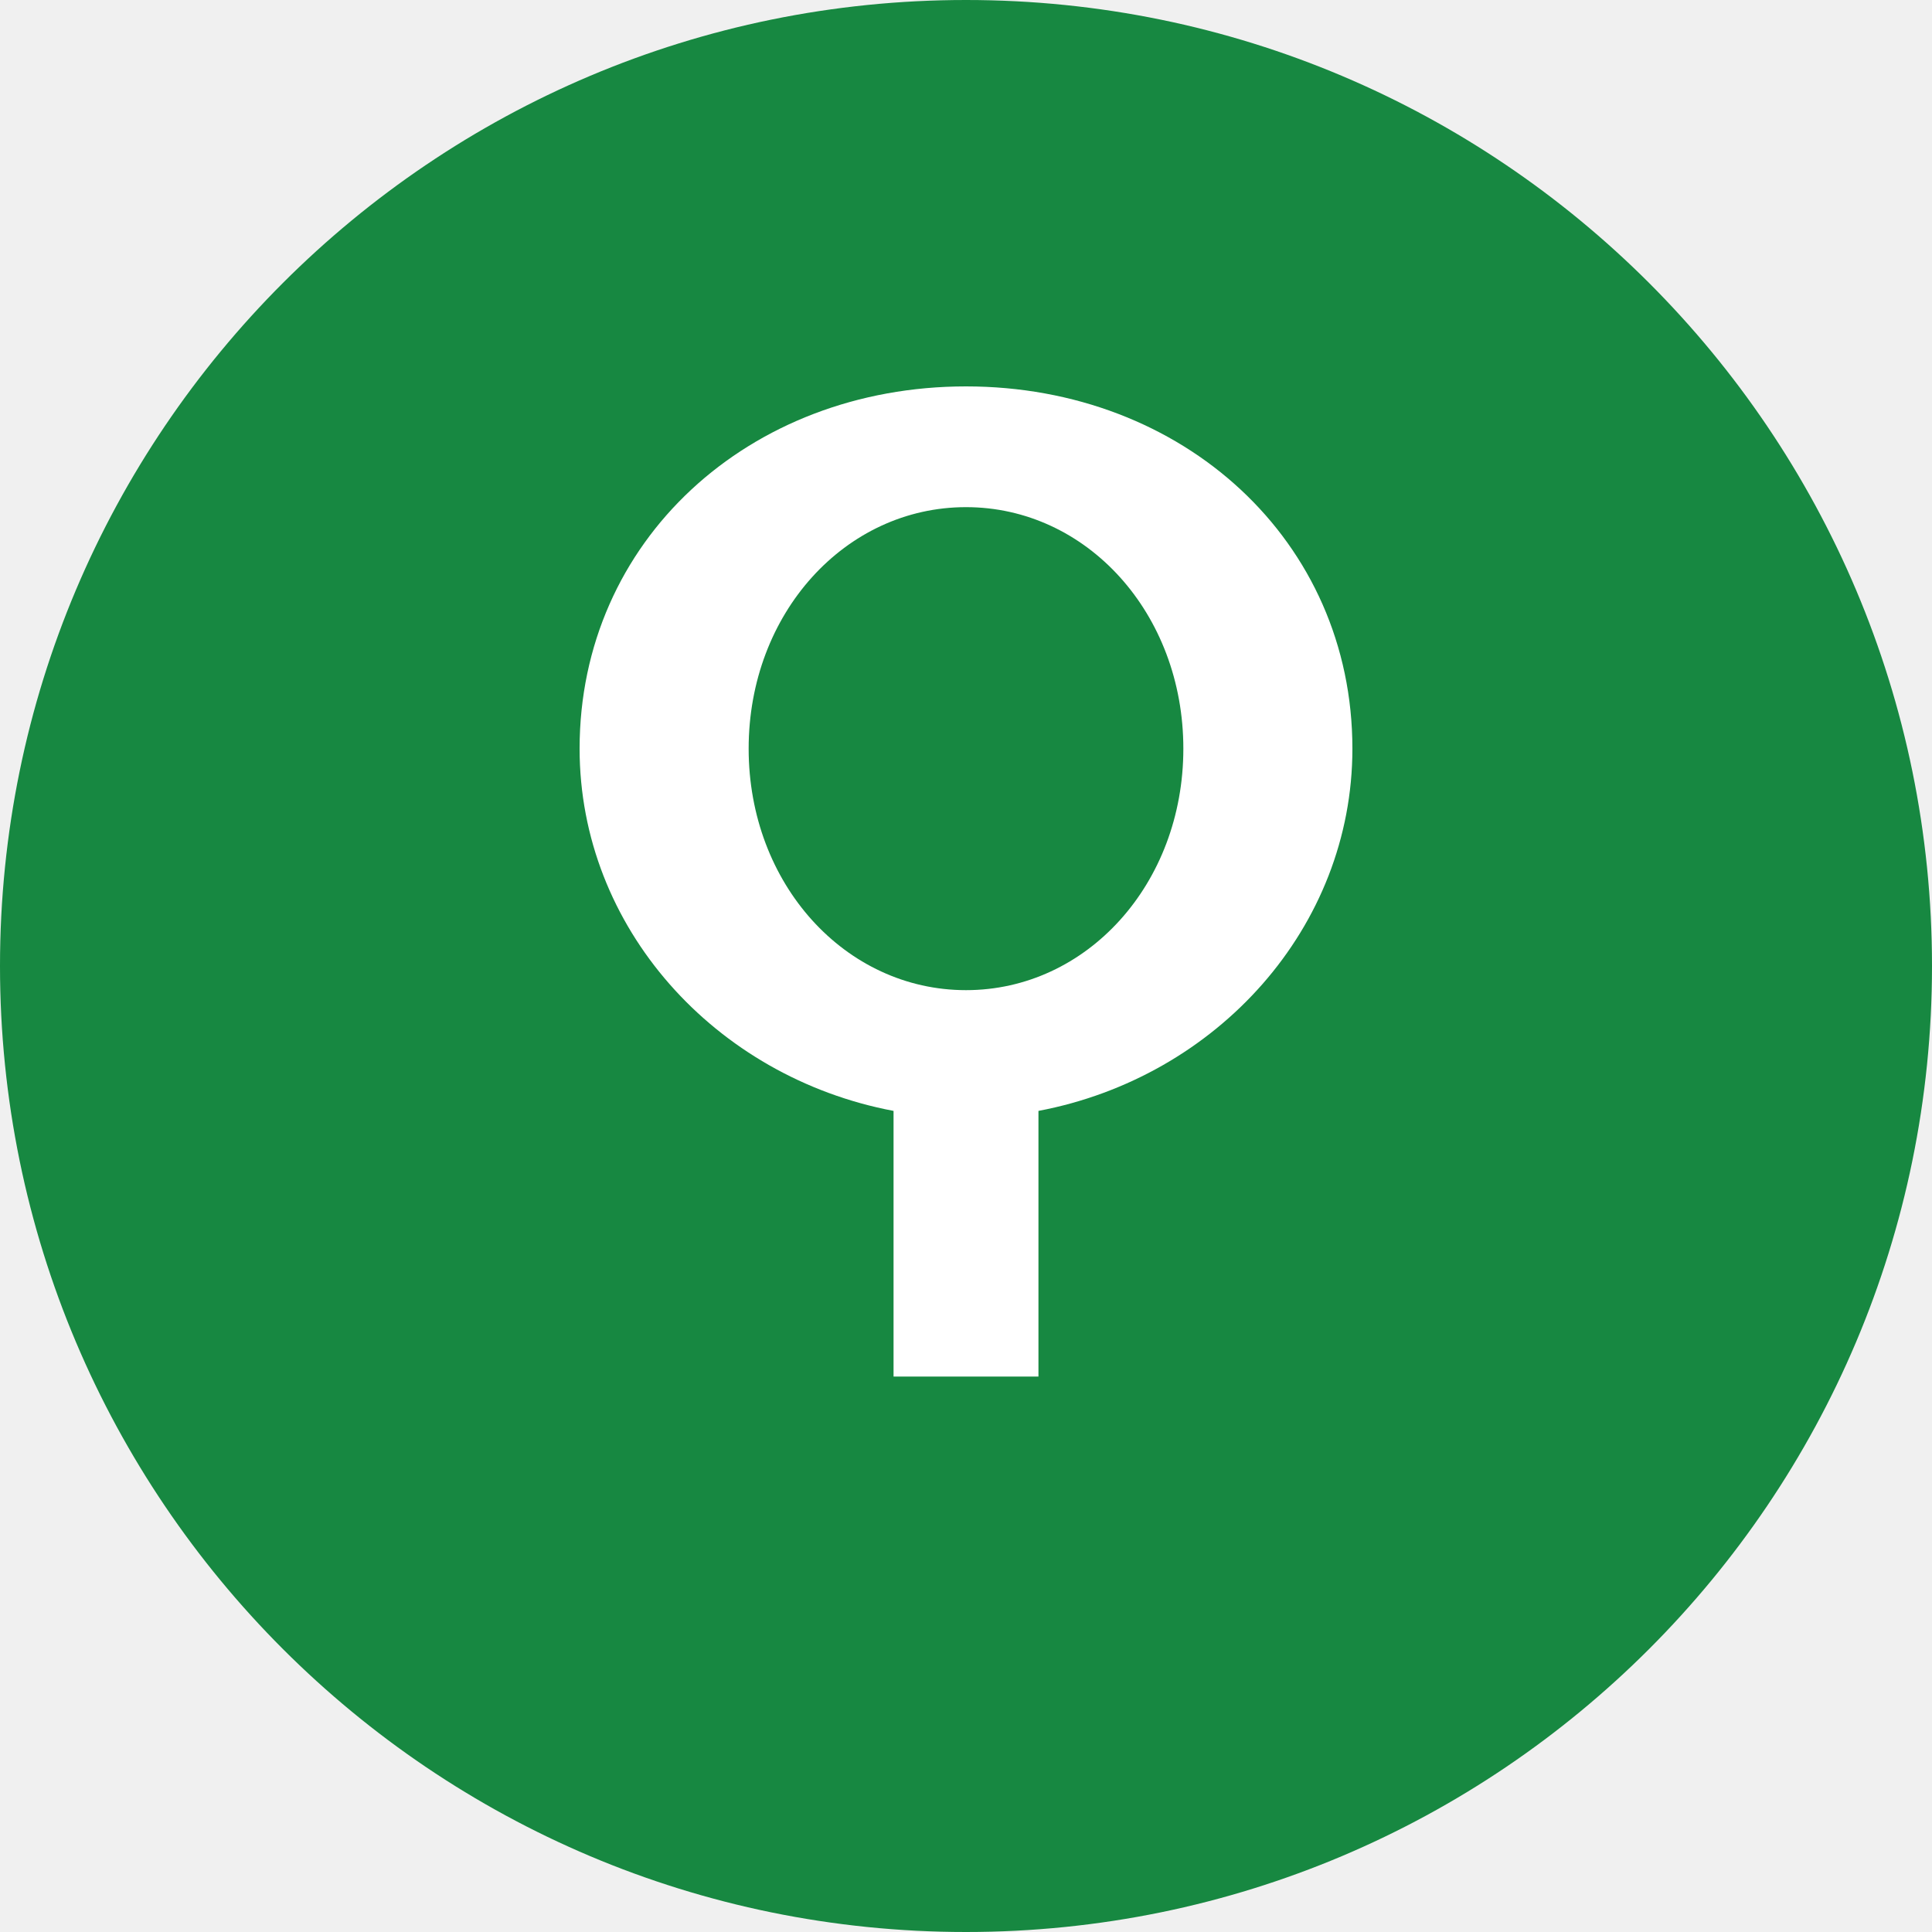
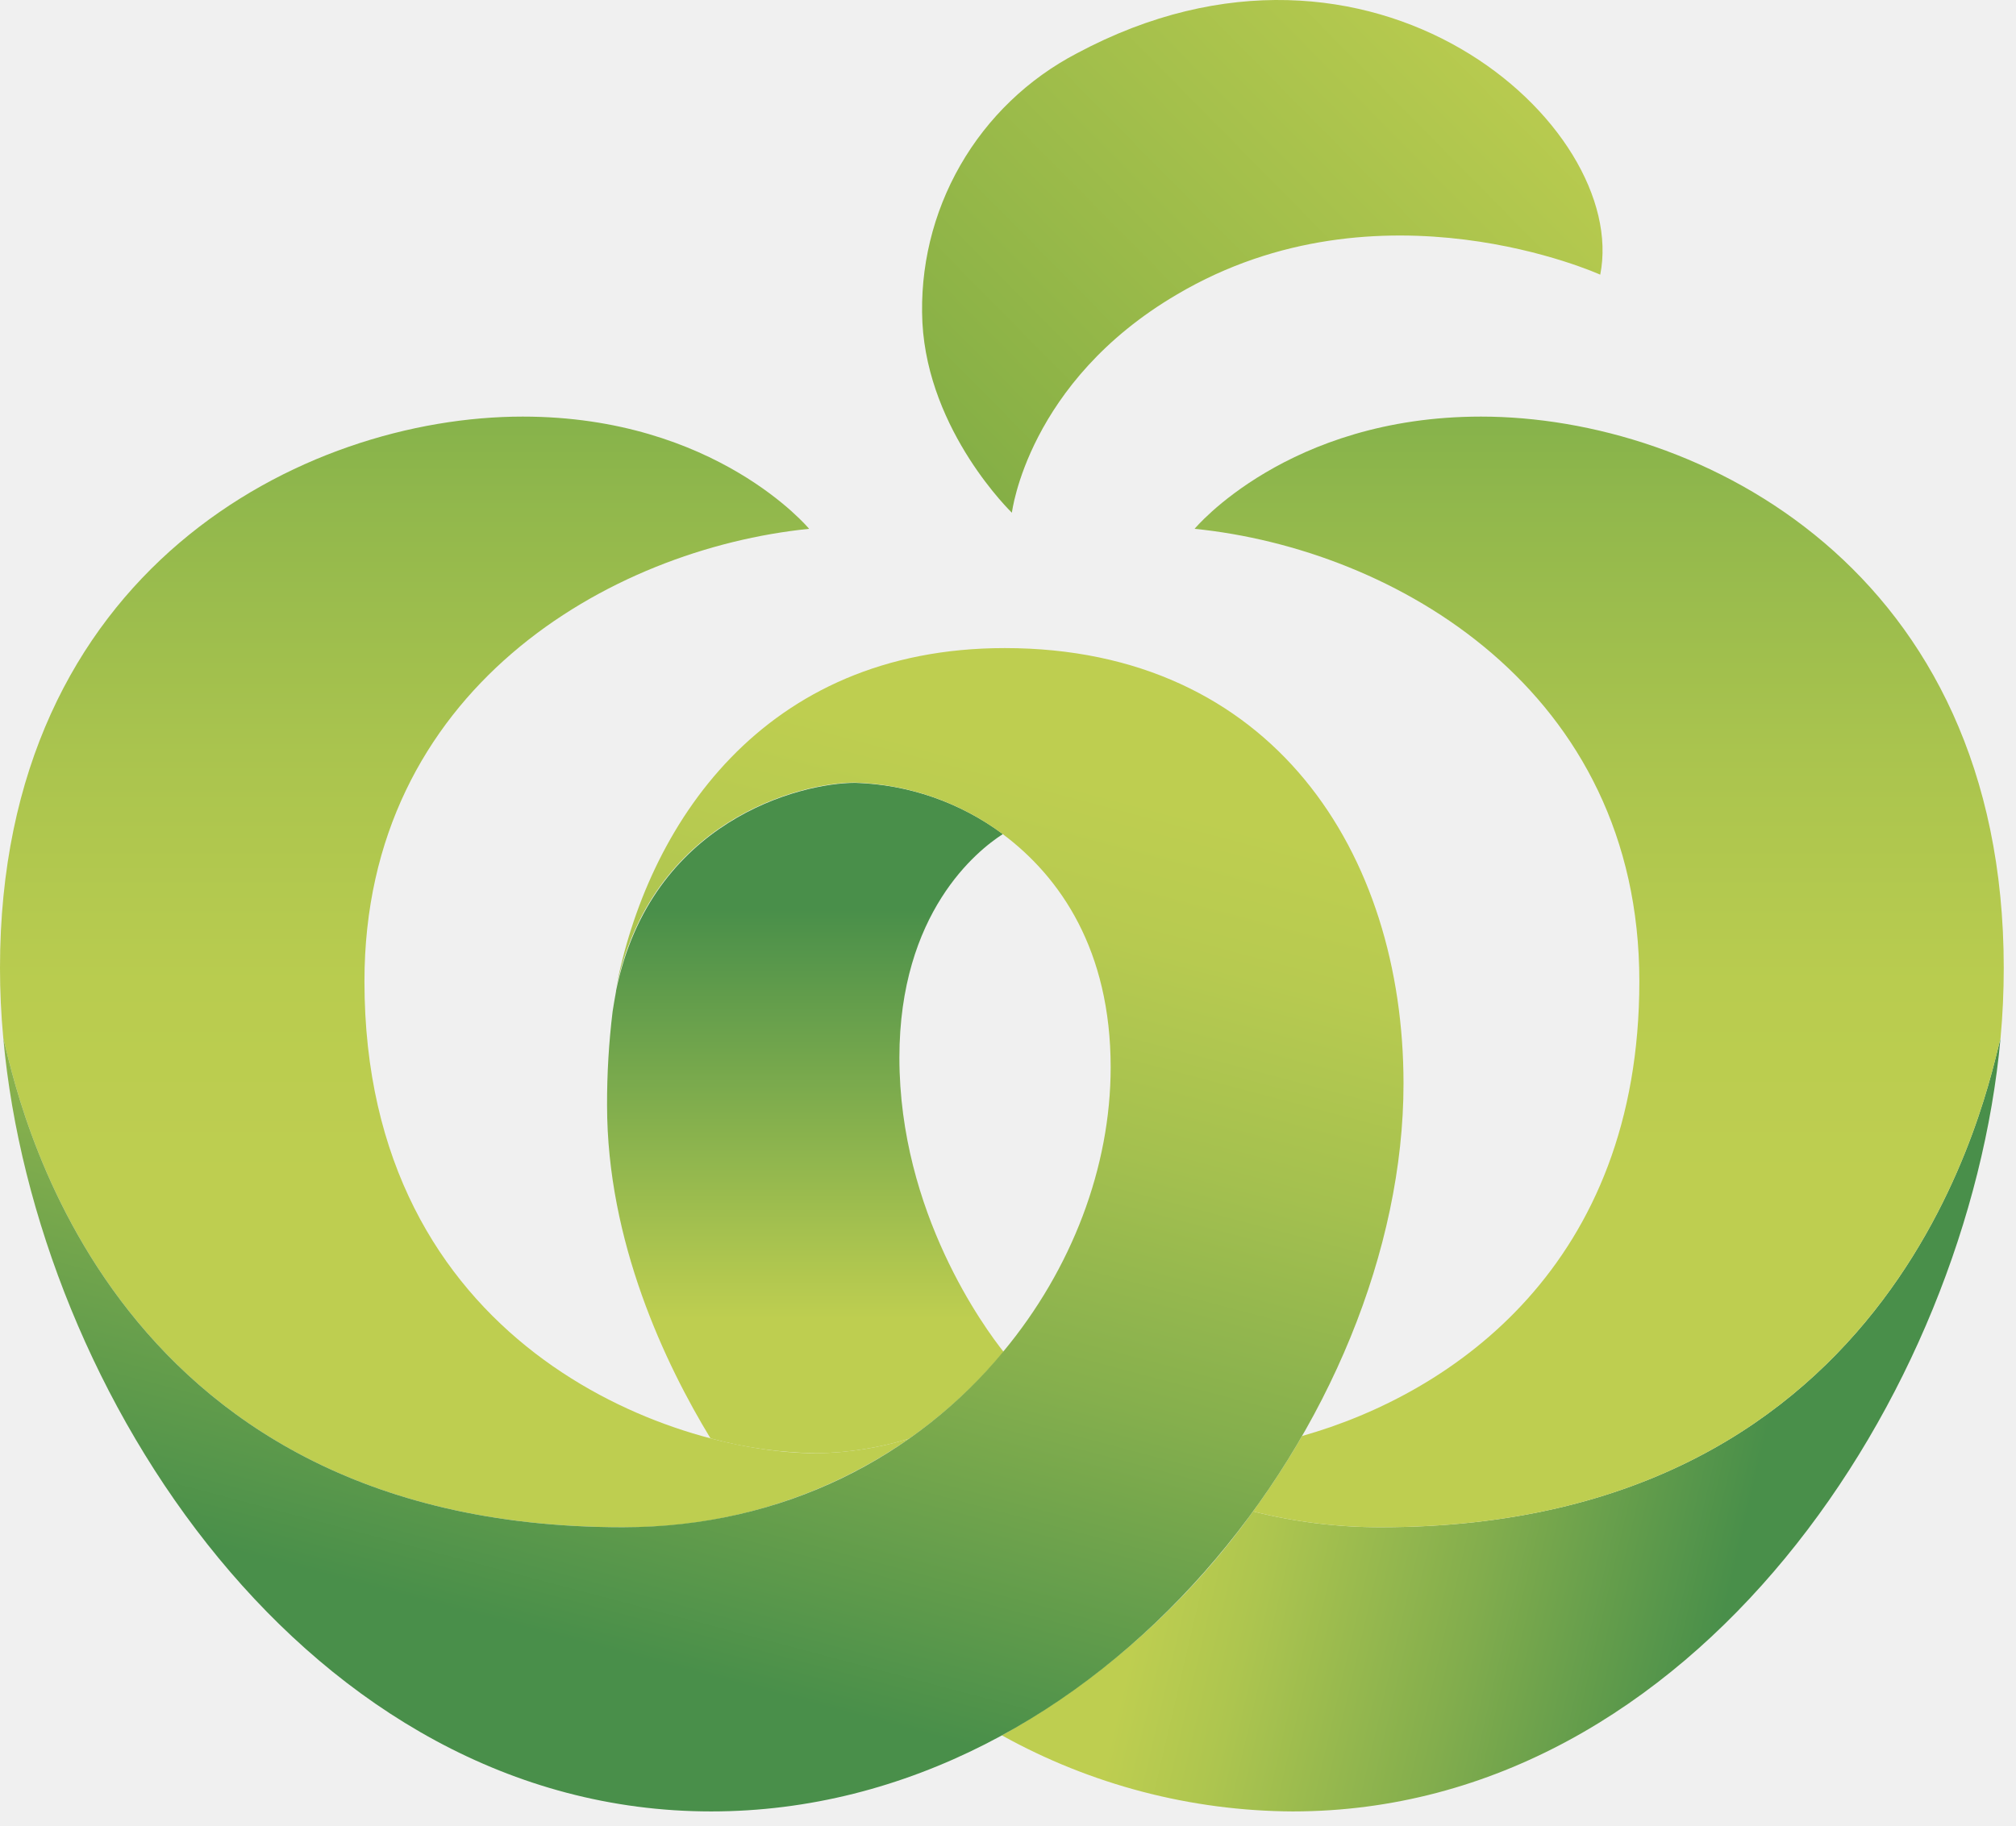
- <svg xmlns="http://www.w3.org/2000/svg" width="40" height="40" viewBox="0 0 40 40" fill="none" role="img" aria-label="Woolworths">
-   <circle cx="20" cy="20" r="20" fill="#178841" />
-   <path d="M20 8C15.5 8 12 11.2 12 15.5C12 19.2 14.8 22.3 18.5 23V28.5H21.5V23C25.2 22.3 28 19.2 28 15.5C28 11.2 24.5 8 20 8ZM20 20.5C17.5 20.5 15.5 18.3 15.5 15.5C15.5 12.7 17.5 10.5 20 10.5C22.5 10.5 24.5 12.7 24.5 15.5C24.5 18.3 22.5 20.5 20 20.5Z" fill="white" />
+ <svg xmlns="http://www.w3.org/2000/svg" width="117" height="106" viewBox="0 0 117 106" fill="none">
+   <path d="M80.15 88.658C77.645 88.664 75.149 88.356 72.721 87.739C68.876 93.091 63.9 97.53 58.146 100.741C63.309 103.609 69.112 105.127 75.018 105.156C98.346 105.156 114.225 80.898 116.102 60.272C115.366 62.994 110.561 88.658 80.15 88.658Z" fill="url(#paint0_linear_117_288)" />
+   <path d="M85.952 24.184C74.73 24.184 69.329 30.699 69.329 30.699C80.913 31.867 95.141 40.044 95.141 56.966C95.141 73.398 84.371 80.874 75.567 83.362C74.696 84.87 73.746 86.331 72.721 87.739C75.149 88.355 77.645 88.664 80.15 88.658C110.561 88.658 115.366 62.994 116.102 60.272C116.23 58.886 116.289 57.547 116.289 56.188C116.289 33.05 98.626 24.184 85.952 24.184Z" fill="url(#paint1_linear_117_288)" />
+   <path d="M36.142 88.658C42.079 88.708 47.885 86.912 52.757 83.518C51.019 84.052 49.214 84.337 47.395 84.363C38.81 84.363 21.151 78.012 21.151 56.966C21.151 40.04 35.379 31.871 46.959 30.699C46.959 30.699 41.559 24.184 30.337 24.184C17.662 24.184 0 33.05 0 56.188C0 57.531 0.062 58.886 0.191 60.272C0.931 63.017 5.642 88.658 36.142 88.658Z" fill="url(#paint2_linear_117_288)" />
+   <path d="M47.395 84.363C49.214 84.337 51.019 84.052 52.757 83.518V83.518C54.801 82.088 56.646 80.392 58.243 78.476C57.173 77.129 52.197 70.404 52.197 61.398C52.197 52.975 56.709 49.377 58.201 48.419C55.716 46.577 52.727 45.538 49.634 45.445C46.438 45.445 37.793 47.637 35.753 57.515C35.753 57.515 35.753 57.535 35.753 57.547C35.68 57.938 35.614 58.328 35.554 58.715C35.334 60.523 35.226 62.344 35.231 64.166C35.231 72.078 38.603 79.169 41.235 83.499C43.244 84.045 45.314 84.335 47.395 84.363V84.363Z" fill="url(#paint3_linear_117_288)" />
+   <path d="M58.31 37.622C44.226 37.622 37.529 47.979 35.726 57.5C37.766 47.633 46.41 45.429 49.607 45.429C52.699 45.523 55.689 46.561 58.173 48.404C61.549 50.919 64.458 55.171 64.458 61.958C64.458 67.752 62.207 73.671 58.228 78.46C53.256 84.476 45.557 88.658 36.142 88.658C5.642 88.658 0.931 63.017 0.191 60.272C2.068 80.909 17.947 105.156 41.274 105.156C64.045 105.156 81.454 82.159 81.454 62.904C81.454 49.556 73.873 37.622 58.31 37.622Z" fill="url(#paint4_linear_117_288)" />
+   <path d="M58.726 29.764C58.726 29.764 53.871 25.092 53.532 18.725C53.378 15.536 54.141 12.369 55.73 9.599C57.319 6.829 59.668 4.572 62.499 3.095C79.667 -6.094 94.588 7.274 92.871 15.945C92.871 15.945 80.088 10.136 68.313 17.09C59.634 22.175 58.726 29.764 58.726 29.764Z" fill="url(#paint5_linear_117_288)" />
+   <defs>
+     <linearGradient id="paint0_linear_117_288" x1="106.601" y1="85.746" x2="69.96" y2="77.195" gradientUnits="userSpaceOnUse">
+       <stop offset="0.12" stop-color="#498F4A" />
+       <stop offset="0.5" stop-color="#82AD4D" />
+       <stop offset="0.83" stop-color="#ADC54F" />
+       <stop offset="1" stop-color="#BECE50" />
+     </linearGradient>
+     <linearGradient id="paint1_linear_117_288" x1="92.809" y1="6.549" x2="92.809" y2="89.254" gradientUnits="userSpaceOnUse">
+       <stop stop-color="#5B9E46" />
+       <stop offset="0.09" stop-color="#70A848" />
+       <stop offset="0.28" stop-color="#92B84C" />
+       <stop offset="0.45" stop-color="#AAC44E" />
+       <stop offset="0.61" stop-color="#B9CC4F" />
+       <stop offset="0.75" stop-color="#BECE50" />
+     </linearGradient>
+     <linearGradient id="paint2_linear_117_288" x1="26.381" y1="6.549" x2="26.381" y2="89.254" gradientUnits="userSpaceOnUse">
+       <stop stop-color="#5B9E46" />
+       <stop offset="0.09" stop-color="#70A848" />
+       <stop offset="0.28" stop-color="#92B84C" />
+       <stop offset="0.45" stop-color="#AAC44E" />
+       <stop offset="0.61" stop-color="#B9CC4F" />
+       <stop offset="0.75" stop-color="#BECE50" />
+     </linearGradient>
+     <linearGradient id="paint3_linear_117_288" x1="46.73" y1="45.149" x2="46.73" y2="85.438" gradientUnits="userSpaceOnUse">
+       <stop offset="0.19" stop-color="#498F4A" />
+       <stop offset="0.57" stop-color="#94B84E" />
+       <stop offset="0.78" stop-color="#BECE50" />
+     </linearGradient>
+     <linearGradient id="paint4_linear_117_288" x1="31.018" y1="100.857" x2="61.444" y2="-13.924" gradientUnits="userSpaceOnUse">
+       <stop offset="0.05" stop-color="#498F4A" />
+       <stop offset="0.1" stop-color="#5A984B" />
+       <stop offset="0.23" stop-color="#85AF4D" />
+       <stop offset="0.35" stop-color="#A4C04F" />
+       <stop offset="0.45" stop-color="#B7CA50" />
+       <stop offset="0.52" stop-color="#BECE50" />
+     </linearGradient>
+     <linearGradient id="paint5_linear_117_288" x1="53.147" y1="33.191" x2="88.308" y2="-1.519" gradientUnits="userSpaceOnUse">
+       <stop stop-color="#7CAA44" />
+       <stop offset="0.41" stop-color="#98B949" />
+       <stop offset="1" stop-color="#BECE50" />
+     </linearGradient>
+   </defs>
</svg>
